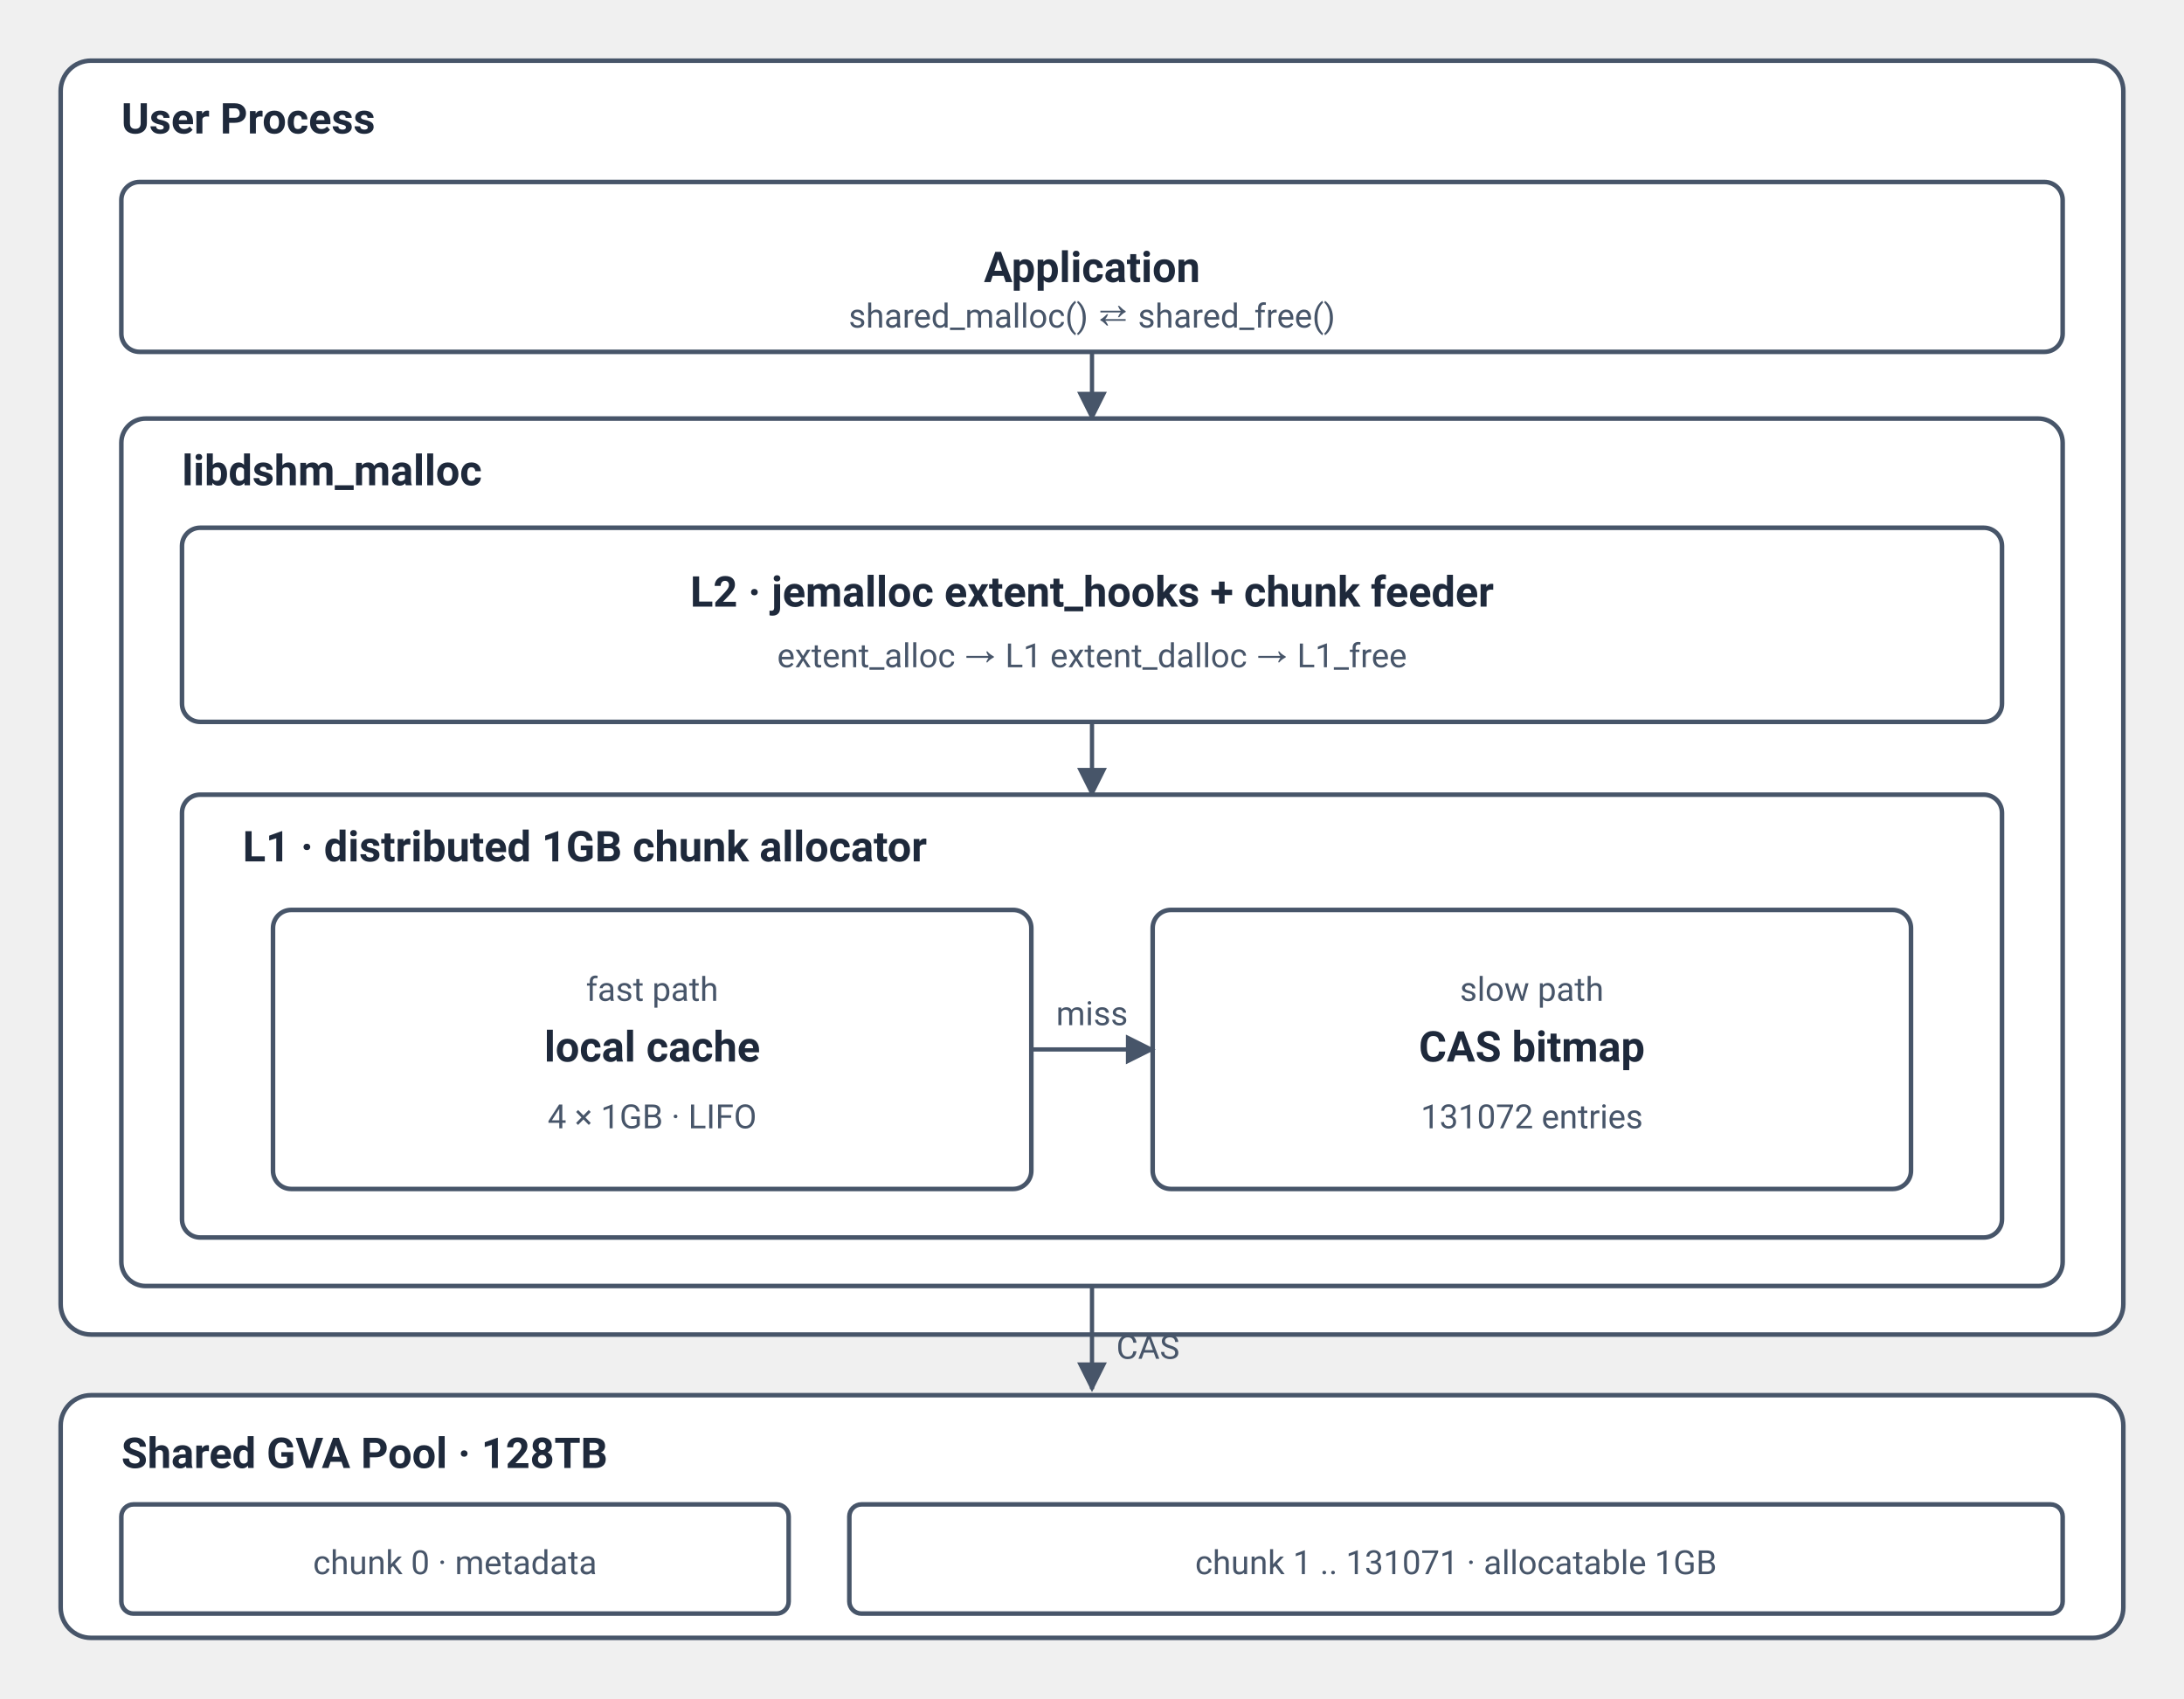
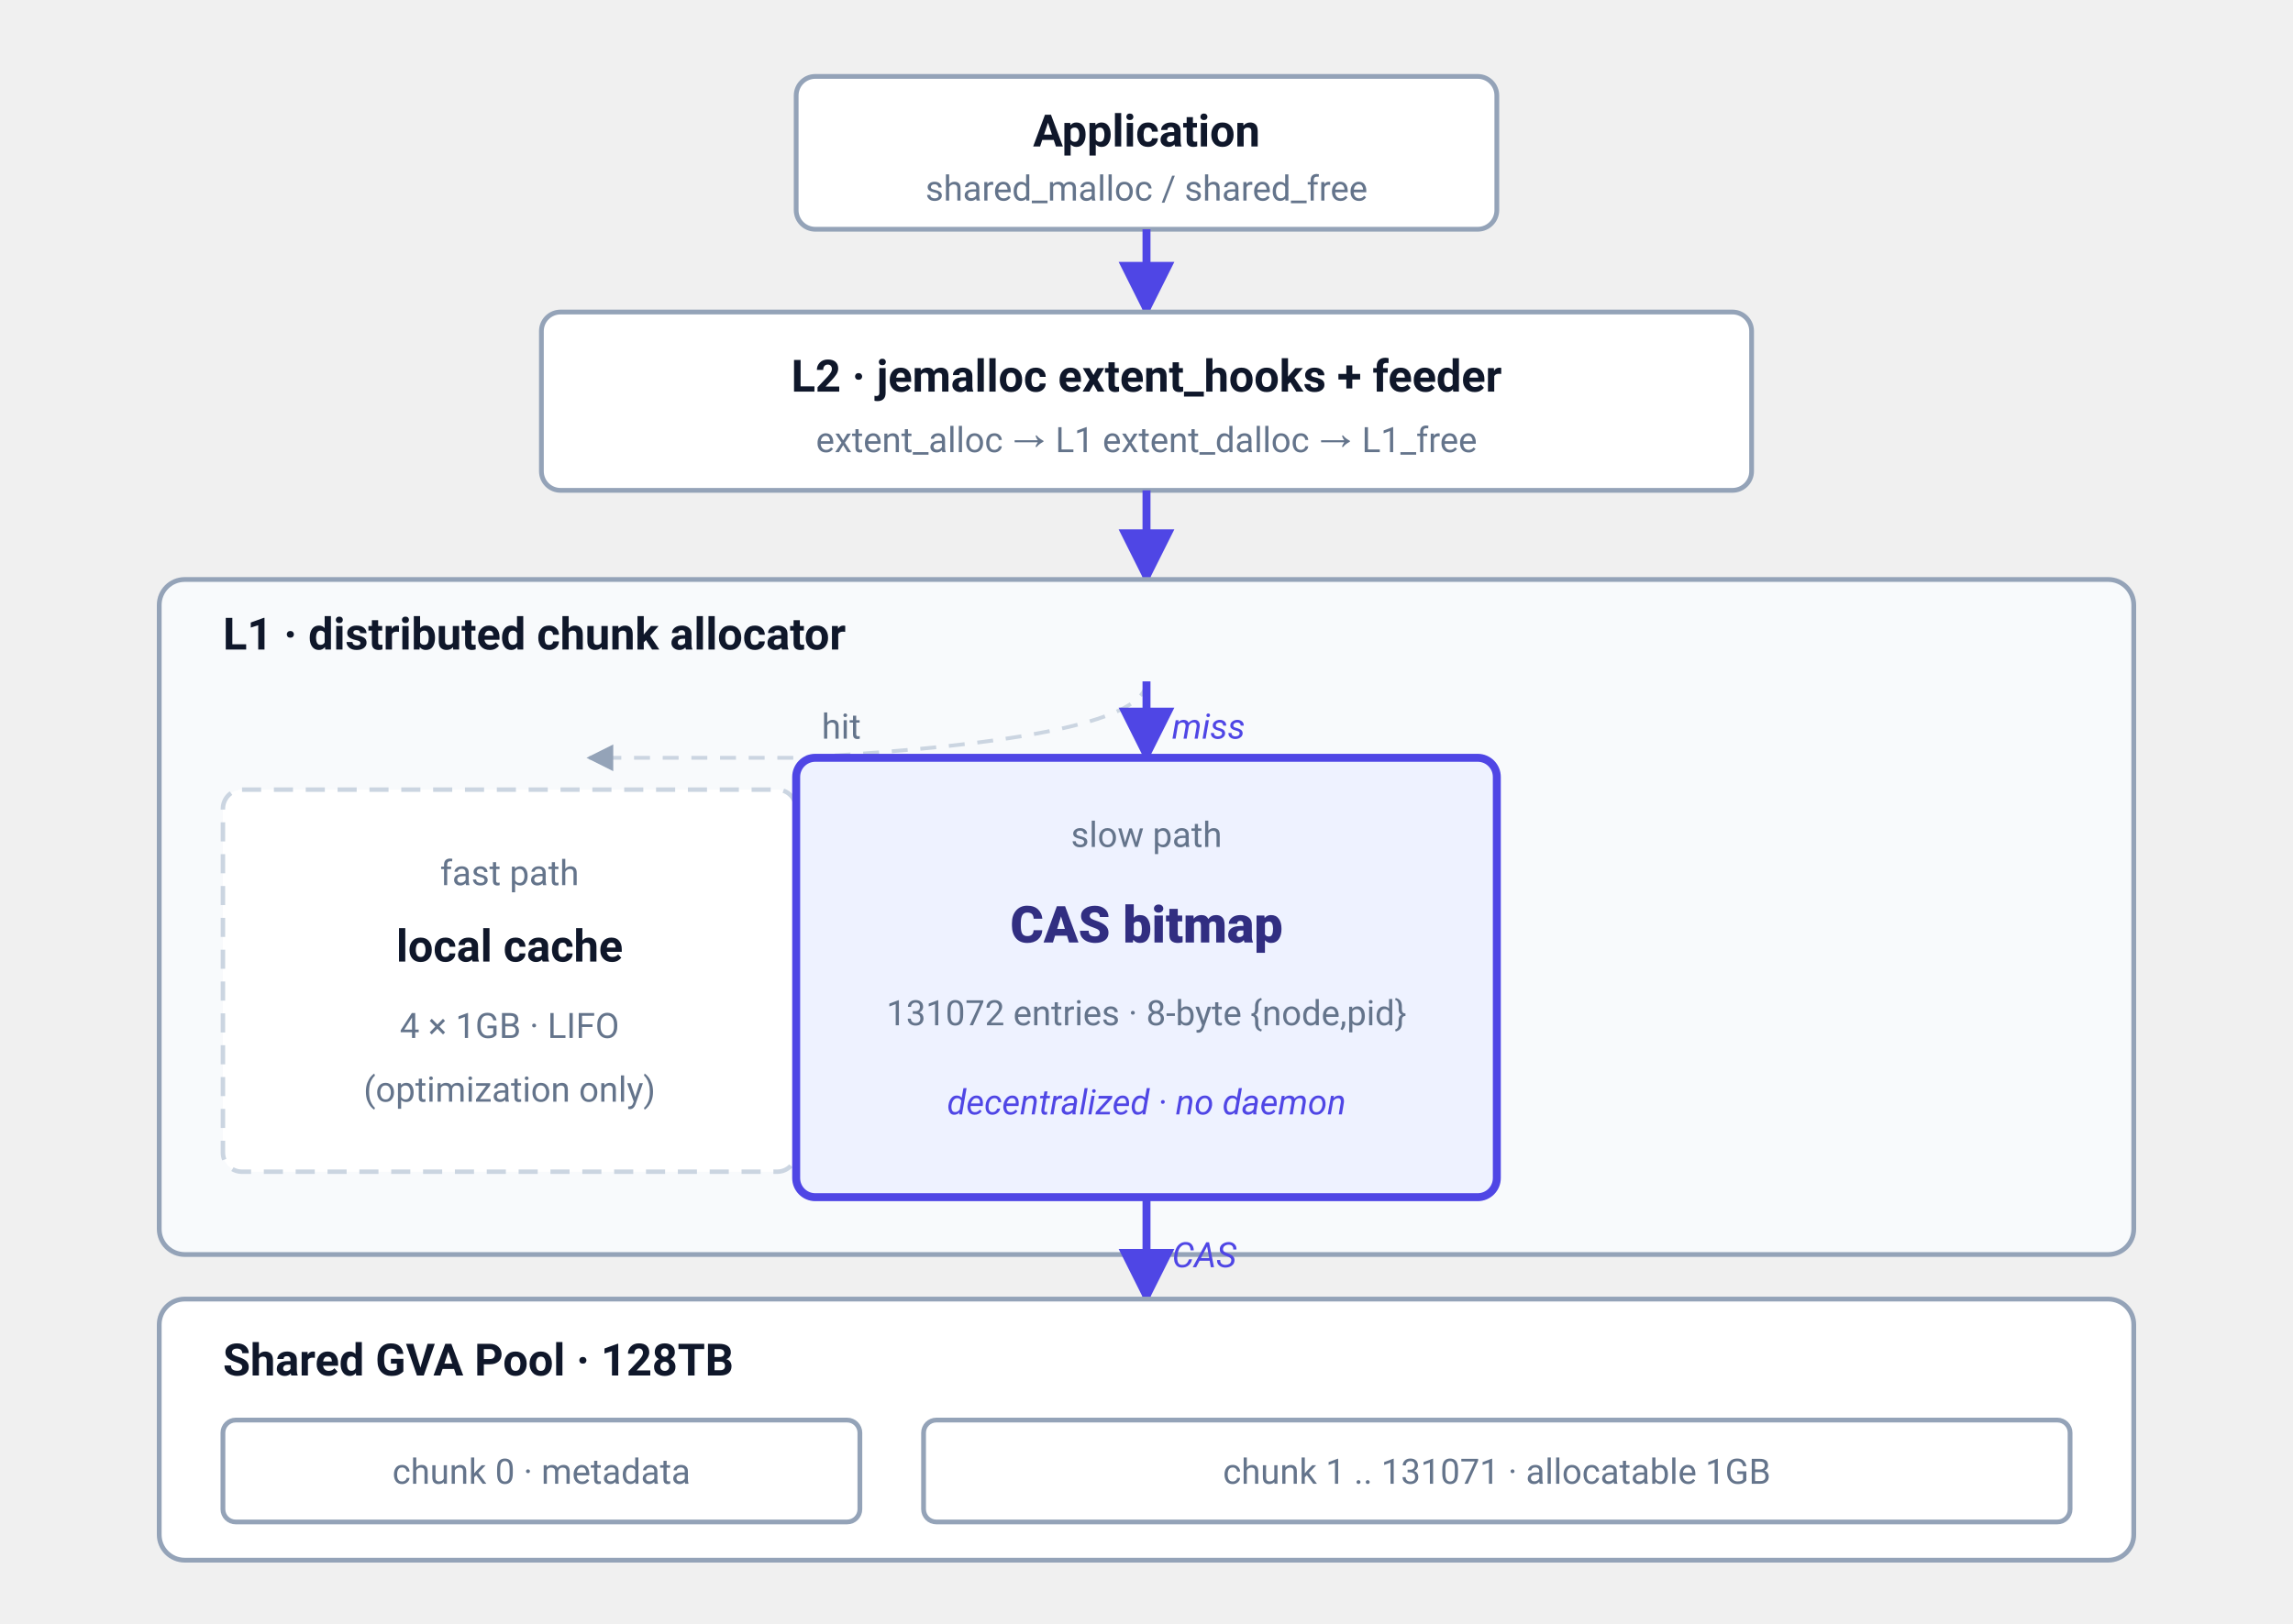
- <svg xmlns="http://www.w3.org/2000/svg" viewBox="0 0 720 560" font-family="-apple-system, Segoe UI, Roboto, Helvetica, Arial, sans-serif">
+ <svg xmlns="http://www.w3.org/2000/svg" viewBox="0 0 720 510" font-family="-apple-system, Segoe UI, Roboto, Helvetica, Arial, sans-serif">
  <defs>
-     <marker id="arrow" viewBox="0 0 10 10" refX="9" refY="5" markerWidth="7" markerHeight="7" orient="auto-start-reverse">
-       <path d="M0,0 L10,5 L0,10 z" fill="#475569" />
+     <marker id="arrI" viewBox="0 0 10 10" refX="9" refY="5" markerWidth="7" markerHeight="7" orient="auto-start-reverse">
+       <path d="M0,0 L10,5 L0,10 z" fill="#4f46e5" />
+     </marker>
+     <marker id="arrG" viewBox="0 0 10 10" refX="9" refY="5" markerWidth="7" markerHeight="7" orient="auto-start-reverse">
+       <path d="M0,0 L10,5 L0,10 z" fill="#94a3b8" />
    </marker>
    <style>
-       .box    { fill:#ffffff; stroke:#475569; stroke-width:1.5; }
-       .layer  { font-size:14px; font-weight:700; fill:#1e293b; }
-       .sub    { font-size:11px; fill:#475569; }
-       .edge   { stroke:#475569; stroke-width:1.4; fill:none; }
+       .layer  { font-size:14px; font-weight:700; fill:#0f172a; }
+       .core   { font-size:16px; font-weight:800; fill:#312e81; }
+       .sub    { font-size:11px; fill:#64748b; }
+       .hint   { font-size:11px; fill:#4f46e5; font-style:italic; }
+       .box    { fill:#ffffff; stroke:#94a3b8; stroke-width:1.5; }
+       .frame  { fill:#f8fafc; stroke:#94a3b8; stroke-width:1.5; }
+       .corebox{ fill:#eef2ff; stroke:#4f46e5; stroke-width:2.5; }
+       .cache  { fill:#ffffff; stroke:#cbd5e1; stroke-width:1.4; stroke-dasharray:6 4; }
+       .main   { stroke:#4f46e5; stroke-width:2.5; fill:none; }
+       .side   { stroke:#94a3b8; stroke-width:1.4; fill:none; }
+       .ghost  { stroke:#cbd5e1; stroke-width:1.2; fill:none; stroke-dasharray:5 4; }
    </style>
  </defs>
-   <rect x="20" y="20" width="680" height="420" rx="10" class="box" />
-   <text x="40" y="44" class="layer">User Process</text>
-   <rect x="40" y="60" width="640" height="56" rx="6" class="box" fill="#eff6ff" stroke="#60a5fa" />
-   <text x="360" y="93" class="layer" text-anchor="middle">Application</text>
-   <text x="360" y="108" class="sub" text-anchor="middle">shared_malloc()  ⇄  shared_free()</text>
-   <line x1="360" y1="116" x2="360" y2="138" class="edge" marker-end="url(#arrow)" />
-   <rect x="40" y="138" width="640" height="286" rx="8" class="box" fill="#f8fafc" />
-   <text x="60" y="160" class="layer">libdshm_malloc</text>
-   <rect x="60" y="174" width="600" height="64" rx="6" class="box" fill="#fffbeb" stroke="#f59e0b" />
-   <text x="360" y="200" class="layer" text-anchor="middle">L2 · jemalloc extent_hooks + chunk feeder</text>
-   <text x="360" y="220" class="sub" text-anchor="middle">extent_alloc → L1      extent_dalloc → L1_free</text>
-   <line x1="360" y1="238" x2="360" y2="262" class="edge" marker-end="url(#arrow)" />
-   <rect x="60" y="262" width="600" height="146" rx="6" class="box" fill="#ecfdf5" stroke="#10b981" />
-   <text x="80" y="284" class="layer">L1 · distributed 1GB chunk allocator</text>
-   <rect x="90" y="300" width="250" height="92" rx="6" class="box" />
-   <text x="215" y="330" class="sub" text-anchor="middle">fast path</text>
-   <text x="215" y="350" class="layer" text-anchor="middle">local cache</text>
-   <text x="215" y="372" class="sub" text-anchor="middle">4 × 1GB · LIFO</text>
-   <rect x="380" y="300" width="250" height="92" rx="6" class="box" />
-   <text x="505" y="330" class="sub" text-anchor="middle">slow path</text>
-   <text x="505" y="350" class="layer" text-anchor="middle">CAS bitmap</text>
-   <text x="505" y="372" class="sub" text-anchor="middle">131072 entries</text>
-   <line x1="340" y1="346" x2="380" y2="346" class="edge" marker-end="url(#arrow)" />
-   <text x="360" y="338" class="sub" text-anchor="middle">miss</text>
-   <rect x="20" y="460" width="680" height="80" rx="10" class="box" fill="#eef2ff" stroke="#6366f1" />
-   <text x="40" y="484" class="layer">Shared GVA Pool · 128TB</text>
-   <rect x="40" y="496" width="220" height="36" rx="4" class="box" />
-   <text x="150" y="519" class="sub" text-anchor="middle">chunk 0 · metadata</text>
-   <rect x="280" y="496" width="400" height="36" rx="4" class="box" />
-   <text x="480" y="519" class="sub" text-anchor="middle">chunk 1 .. 131071 · allocatable 1GB</text>
-   <line x1="360" y1="424" x2="360" y2="458" class="edge" marker-end="url(#arrow)" />
-   <text x="368" y="448" class="sub">CAS</text>
+   <rect x="250" y="24" width="220" height="48" rx="6" class="box" />
+   <text x="360" y="46" class="layer" text-anchor="middle">Application</text>
+   <text x="360" y="63" class="sub" text-anchor="middle">shared_malloc / shared_free</text>
+   <line x1="360" y1="72" x2="360" y2="98" class="main" marker-end="url(#arrI)" />
+   <rect x="170" y="98" width="380" height="56" rx="6" class="box" />
+   <text x="360" y="123" class="layer" text-anchor="middle">L2 · jemalloc extent_hooks + feeder</text>
+   <text x="360" y="142" class="sub" text-anchor="middle">extent_alloc → L1      extent_dalloc → L1_free</text>
+   <line x1="360" y1="154" x2="360" y2="182" class="main" marker-end="url(#arrI)" />
+   <rect x="50" y="182" width="620" height="212" rx="8" class="frame" />
+   <text x="70" y="204" class="layer">L1 · distributed chunk allocator</text>
+   <path d="M360,214 Q360,232 250,238 L185,238" class="ghost" marker-end="url(#arrG)" />
+   <text x="258" y="232" class="sub">hit</text>
+   <rect x="70" y="248" width="180" height="120" rx="6" class="cache" />
+   <text x="160" y="278" class="sub" text-anchor="middle">fast path</text>
+   <text x="160" y="302" class="layer" text-anchor="middle">local cache</text>
+   <text x="160" y="326" class="sub" text-anchor="middle">4 × 1GB · LIFO</text>
+   <text x="160" y="346" class="sub" text-anchor="middle">(optimization only)</text>
+   <line x1="360" y1="214" x2="360" y2="238" class="main" marker-end="url(#arrI)" />
+   <text x="368" y="232" class="hint">miss</text>
+   <rect x="250" y="238" width="220" height="138" rx="6" class="corebox" />
+   <text x="360" y="266" class="sub" text-anchor="middle">slow path</text>
+   <text x="360" y="296" class="core" text-anchor="middle">CAS bitmap</text>
+   <text x="360" y="322" class="sub" text-anchor="middle">131072 entries · 8-byte {node,pid}</text>
+   <text x="360" y="350" class="hint" text-anchor="middle">decentralized · no daemon</text>
+   <line x1="360" y1="376" x2="360" y2="408" class="main" marker-end="url(#arrI)" />
+   <text x="368" y="398" class="hint">CAS</text>
+   <rect x="50" y="408" width="620" height="82" rx="8" class="box" fill="#f8fafc" />
+   <text x="70" y="432" class="layer">Shared GVA Pool · 128TB</text>
+   <rect x="70" y="446" width="200" height="32" rx="4" class="box" />
+   <text x="170" y="466" class="sub" text-anchor="middle">chunk 0 · metadata</text>
+   <rect x="290" y="446" width="360" height="32" rx="4" class="box" />
+   <text x="470" y="466" class="sub" text-anchor="middle">chunk 1 .. 131071 · allocatable 1GB</text>
</svg>
